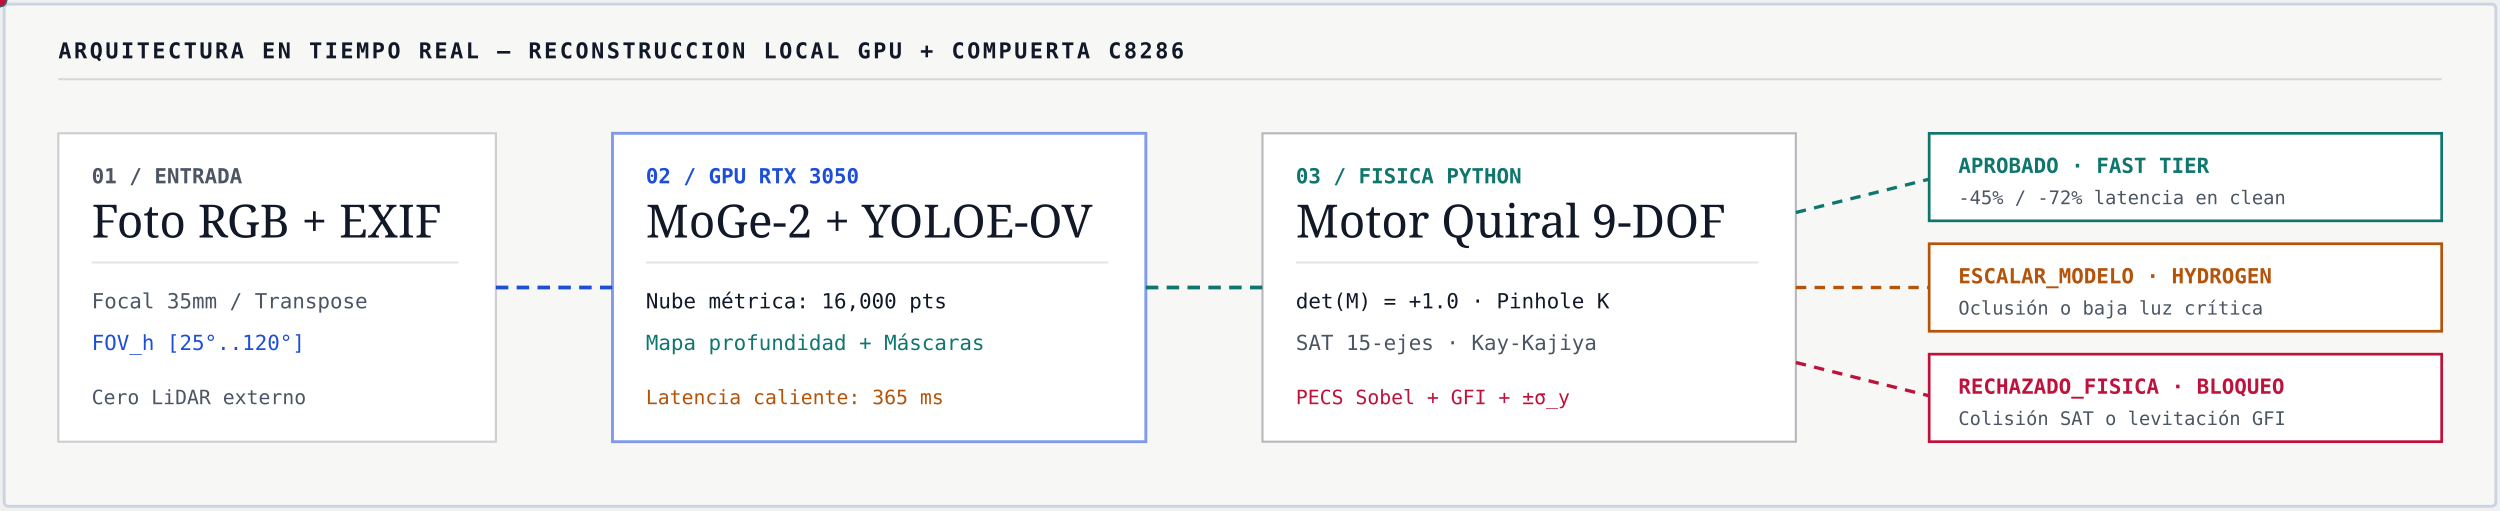
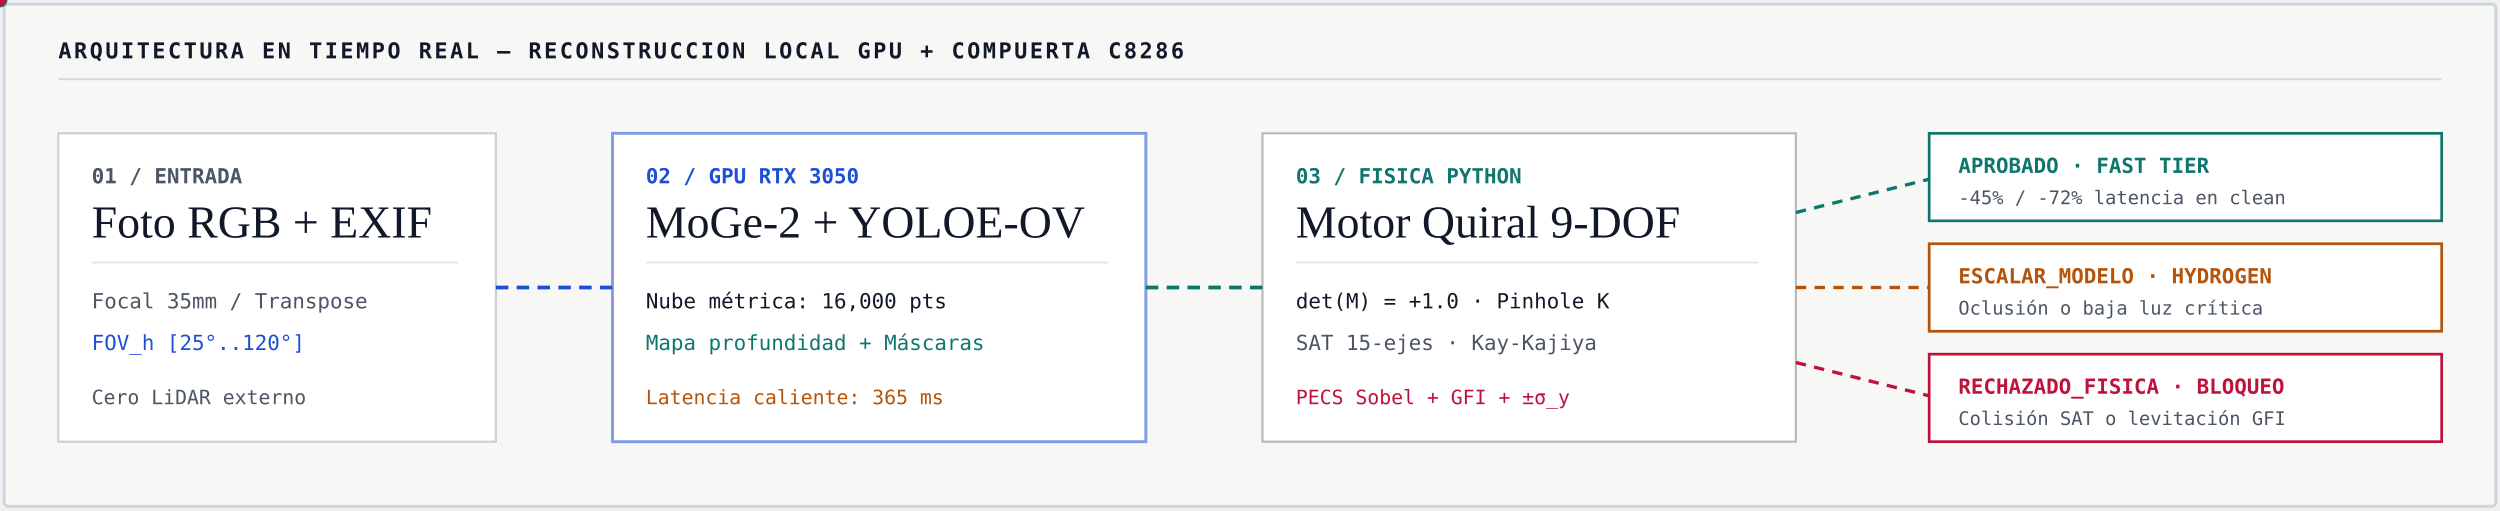
<svg xmlns="http://www.w3.org/2000/svg" viewBox="0 0 1200 245" width="1200" height="245" role="img" aria-label="Flujo animado Edge GPU a Compuerta Física C8286">
  <defs>
    <style>
      .pipe-flow { animation: flowRight 2.1s linear infinite; }
      @keyframes flowRight {
        from { stroke-dashoffset: 32; }
        to { stroke-dashoffset: 0; }
      }
    </style>
  </defs>
  <rect x="2" y="2" width="1196" height="241" rx="2" fill="#F7F7F5" stroke="#CBD5E1" stroke-width="1.4" />
  <text x="28" y="28" font-family="JetBrains Mono, monospace" font-size="10.5" font-weight="700" letter-spacing="1.2" fill="#111827">ARQUITECTURA EN TIEMPO REAL — RECONSTRUCCION LOCAL GPU + COMPUERTA C8286</text>
  <line x1="28" y1="38" x2="1172" y2="38" stroke="#111827" stroke-opacity="0.14" />
  <rect x="28" y="64" width="210" height="148" fill="#FFFFFF" stroke="#111827" stroke-opacity="0.2" />
  <text x="44" y="88" font-family="JetBrains Mono, monospace" font-size="10" font-weight="700" fill="#4B5563">01 / ENTRADA</text>
-   <text x="44" y="114" font-family="Athene, Instrument Serif, Georgia, serif" font-size="22" fill="#111827">Foto RGB + EXIF</text>
+   <text x="44" y="114" font-family="Source Serif 4, Georgia, Liberation Serif, serif" font-size="22" fill="#111827">Foto RGB + EXIF</text>
  <line x1="44" y1="126" x2="220" y2="126" stroke="#E2E5EA" />
  <text x="44" y="148" font-family="JetBrains Mono, monospace" font-size="10" fill="#4B5563">Focal 35mm / Transpose</text>
  <text x="44" y="168" font-family="JetBrains Mono, monospace" font-size="10" fill="#1D4ED8">FOV_h [25°..120°]</text>
  <text x="44" y="194" font-family="JetBrains Mono, monospace" font-size="9.5" fill="#4B5563">Cero LiDAR externo</text>
  <line x1="238" y1="138" x2="294" y2="138" stroke="#1D4ED8" stroke-width="1.8" stroke-dasharray="6 4" class="pipe-flow" />
  <circle r="3.5" fill="#1D4ED8">
    <animateMotion path="M238,138 L294,138" dur="1.5s" repeatCount="indefinite" />
  </circle>
  <rect x="294" y="64" width="256" height="148" fill="#FFFFFF" stroke="#1D4ED8" stroke-opacity="0.55" stroke-width="1.4" />
  <text x="310" y="88" font-family="JetBrains Mono, monospace" font-size="10" font-weight="700" fill="#1D4ED8">02 / GPU RTX 3050</text>
-   <text x="310" y="114" font-family="Athene, Instrument Serif, Georgia, serif" font-size="22" fill="#111827">MoGe-2 + YOLOE-OV</text>
+   <text x="310" y="114" font-family="Source Serif 4, Georgia, Liberation Serif, serif" font-size="22" fill="#111827">MoGe-2 + YOLOE-OV</text>
  <line x1="310" y1="126" x2="532" y2="126" stroke="#E2E5EA" />
  <text x="310" y="148" font-family="JetBrains Mono, monospace" font-size="10" fill="#111827">Nube métrica: 16,000 pts</text>
  <text x="310" y="168" font-family="JetBrains Mono, monospace" font-size="10" fill="#0F766E">Mapa profundidad + Máscaras</text>
  <text x="310" y="194" font-family="JetBrains Mono, monospace" font-size="9.5" fill="#B45309">Latencia caliente: 365 ms</text>
  <line x1="550" y1="138" x2="606" y2="138" stroke="#0F766E" stroke-width="1.8" stroke-dasharray="6 4" class="pipe-flow" />
  <circle r="3.5" fill="#0F766E">
    <animateMotion path="M550,138 L606,138" dur="1.5s" repeatCount="indefinite" />
  </circle>
  <rect x="606" y="64" width="256" height="148" fill="#FFFFFF" stroke="#111827" stroke-opacity="0.3" />
  <text x="622" y="88" font-family="JetBrains Mono, monospace" font-size="10" font-weight="700" fill="#0F766E">03 / FISICA PYTHON</text>
-   <text x="622" y="114" font-family="Athene, Instrument Serif, Georgia, serif" font-size="22" fill="#111827">Motor Quiral 9-DOF</text>
+   <text x="622" y="114" font-family="Source Serif 4, Georgia, Liberation Serif, serif" font-size="22" fill="#111827">Motor Quiral 9-DOF</text>
  <line x1="622" y1="126" x2="844" y2="126" stroke="#E2E5EA" />
  <text x="622" y="148" font-family="JetBrains Mono, monospace" font-size="10" fill="#111827">det(M) = +1.0 · Pinhole K</text>
  <text x="622" y="168" font-family="JetBrains Mono, monospace" font-size="10" fill="#4B5563">SAT 15-ejes · Kay-Kajiya</text>
  <text x="622" y="194" font-family="JetBrains Mono, monospace" font-size="9.5" fill="#BE123C">PECS Sobel + GFI + ±σ_y</text>
  <path d="M862,102 L926,86" fill="none" stroke="#0F766E" stroke-width="1.6" stroke-dasharray="5 4" class="pipe-flow" />
  <path d="M862,138 L926,138" fill="none" stroke="#B45309" stroke-width="1.6" stroke-dasharray="5 4" class="pipe-flow" />
  <path d="M862,174 L926,190" fill="none" stroke="#BE123C" stroke-width="1.6" stroke-dasharray="5 4" class="pipe-flow" />
  <circle r="3" fill="#0F766E">
    <animateMotion path="M862,102 L926,86" dur="1.7s" repeatCount="indefinite" />
  </circle>
  <circle r="3" fill="#B45309">
    <animateMotion path="M862,138 L926,138" dur="1.7s" repeatCount="indefinite" />
  </circle>
  <circle r="3" fill="#BE123C">
    <animateMotion path="M862,174 L926,190" dur="1.7s" repeatCount="indefinite" />
  </circle>
  <rect x="926" y="64" width="246" height="42" fill="#FFFFFF" stroke="#0F766E" stroke-width="1.3" />
  <text x="940" y="83" font-family="JetBrains Mono, monospace" font-size="10" font-weight="700" fill="#0F766E">APROBADO · FAST TIER</text>
  <text x="940" y="98" font-family="JetBrains Mono, monospace" font-size="9" fill="#4B5563">-45% / -72% latencia en clean</text>
  <rect x="926" y="117" width="246" height="42" fill="#FFFFFF" stroke="#B45309" stroke-width="1.3" />
  <text x="940" y="136" font-family="JetBrains Mono, monospace" font-size="10" font-weight="700" fill="#B45309">ESCALAR_MODELO · HYDROGEN</text>
  <text x="940" y="151" font-family="JetBrains Mono, monospace" font-size="9" fill="#4B5563">Oclusión o baja luz crítica</text>
  <rect x="926" y="170" width="246" height="42" fill="#FFFFFF" stroke="#BE123C" stroke-width="1.3" />
  <text x="940" y="189" font-family="JetBrains Mono, monospace" font-size="10" font-weight="700" fill="#BE123C">RECHAZADO_FISICA · BLOQUEO</text>
  <text x="940" y="204" font-family="JetBrains Mono, monospace" font-size="9" fill="#4B5563">Colisión SAT o levitación GFI</text>
</svg>
